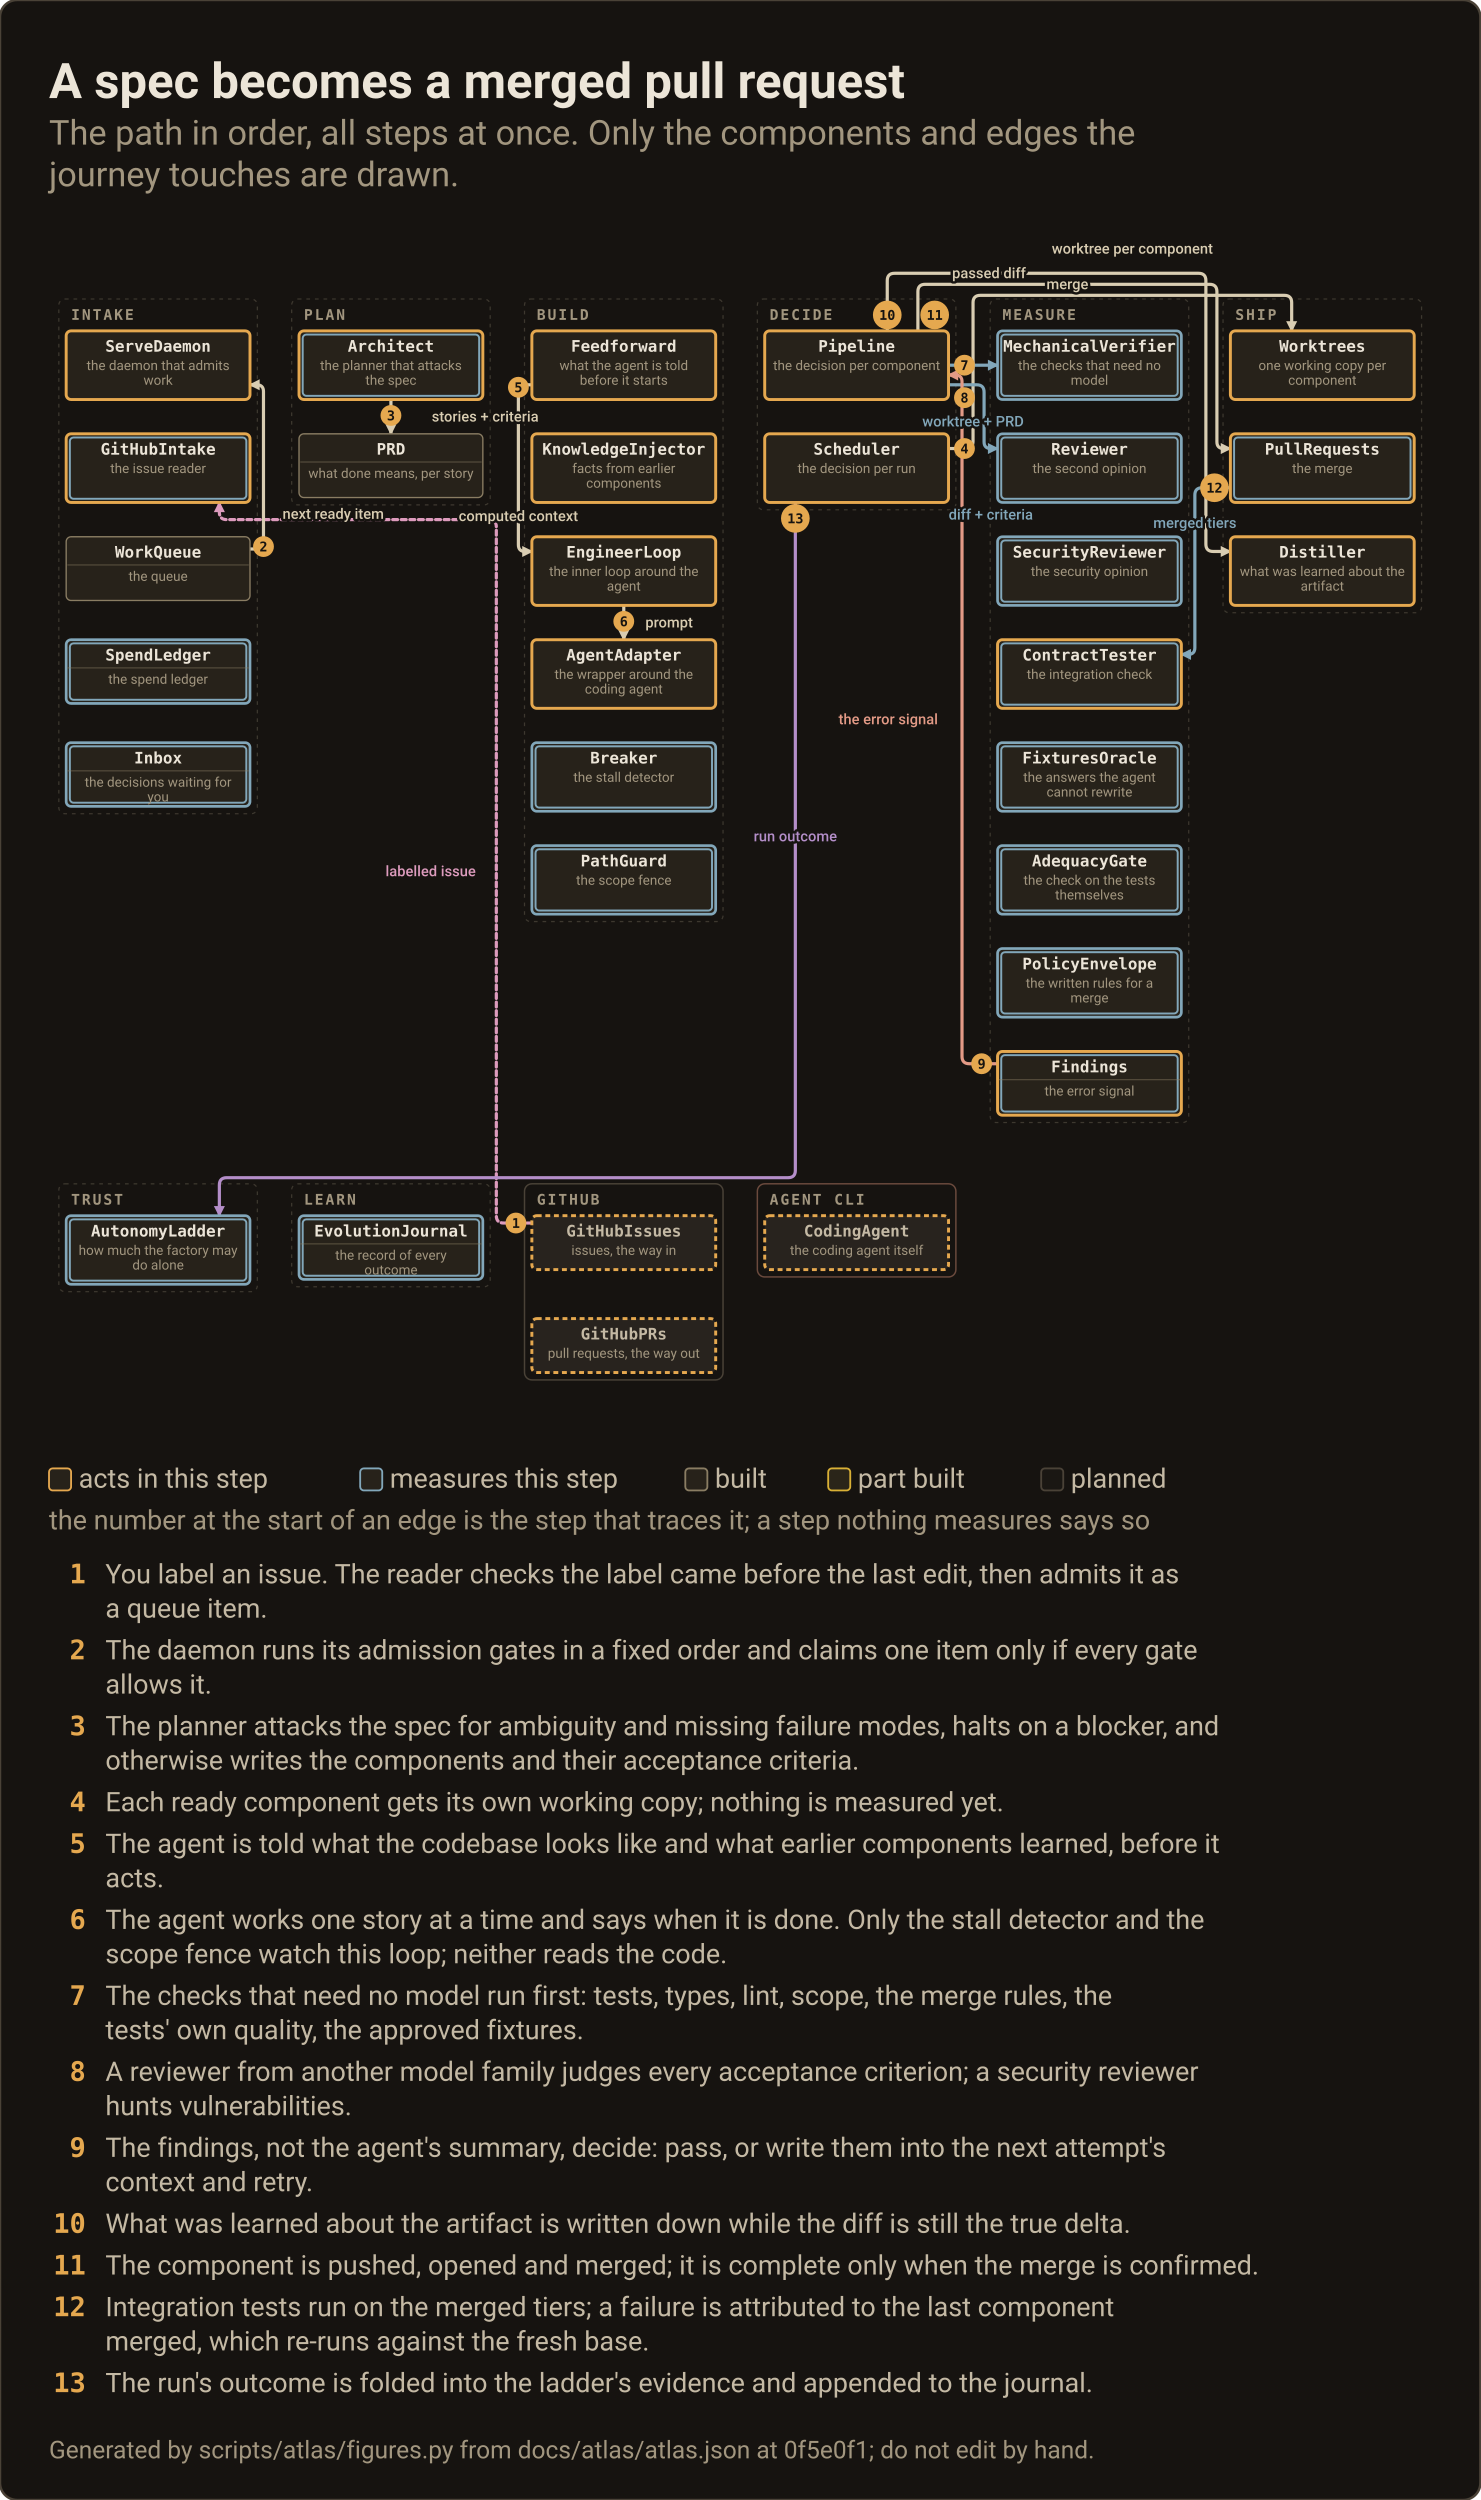
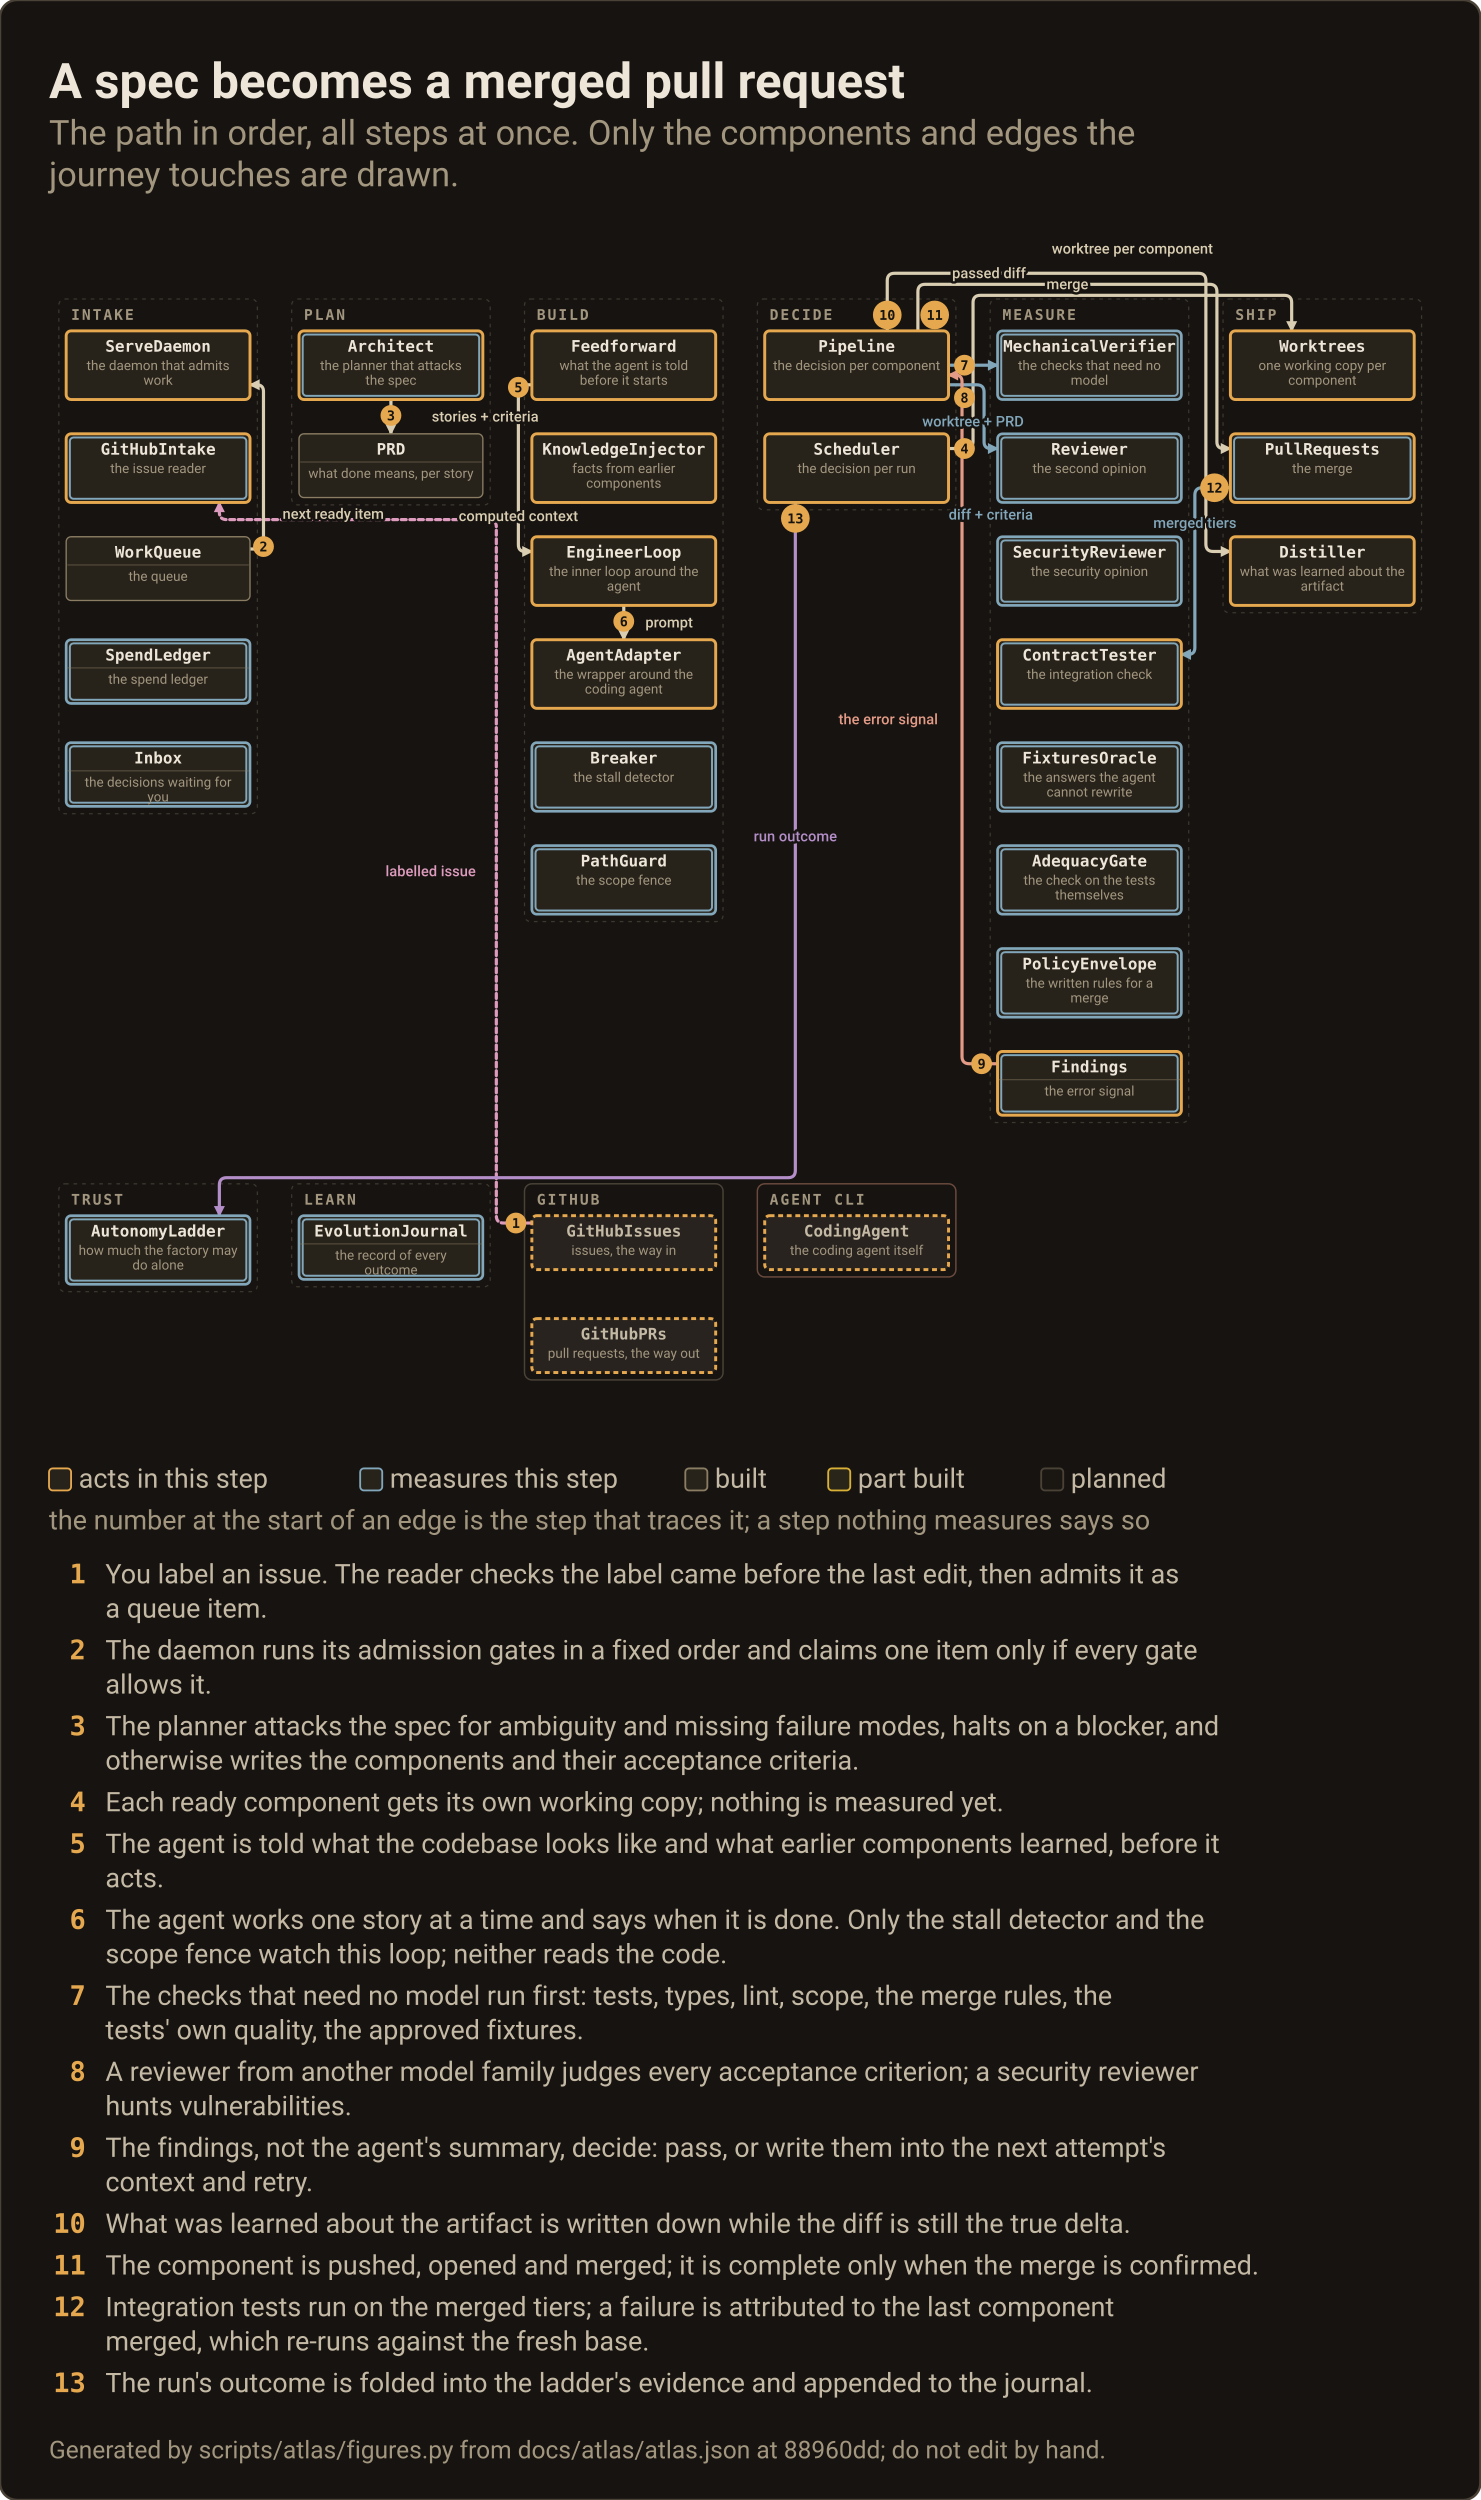
<svg xmlns="http://www.w3.org/2000/svg" width="1208" height="2040" viewBox="0 0 1208 2040" role="img" aria-label="Journey: A spec becomes a merged pull request">
  <rect x="0" y="0" width="1208" height="2040" rx="14" fill="#161310" stroke="#4A4237" stroke-width="2" />
  <text x="40.0" y="80.0" class="c0">A spec becomes a merged pull request</text>
  <text x="40.0" y="118.0" class="c1">The path in order, all steps at once. Only the components and edges the</text>
  <text x="40.0" y="152.0" class="c1">journey touches are drawn.</text>
  <svg id="map" x="40.0" y="170.0" width="1128" height="1006" viewBox="0 0 1128 1006" overflow="visible">
    <defs>
      <marker id="map-m-work" viewBox="0 0 8 8" refX="7" refY="4" markerUnits="userSpaceOnUse" markerWidth="9" markerHeight="9" orient="auto-start-reverse">
        <path d="M0,0 L8,4 L0,8 z" fill="#D9CDB2" />
      </marker>
      <marker id="map-m-measure" viewBox="0 0 8 8" refX="7" refY="4" markerUnits="userSpaceOnUse" markerWidth="9" markerHeight="9" orient="auto-start-reverse">
        <path d="M0,0 L8,4 L0,8 z" fill="#82A7BA" />
      </marker>
      <marker id="map-m-feedback" viewBox="0 0 8 8" refX="7" refY="4" markerUnits="userSpaceOnUse" markerWidth="9" markerHeight="9" orient="auto-start-reverse">
        <path d="M0,0 L8,4 L0,8 z" fill="#E39A86" />
      </marker>
      <marker id="map-m-operator" viewBox="0 0 8 8" refX="7" refY="4" markerUnits="userSpaceOnUse" markerWidth="9" markerHeight="9" orient="auto-start-reverse">
        <path d="M0,0 L8,4 L0,8 z" fill="#DD9BBD" />
      </marker>
      <marker id="map-m-trust" viewBox="0 0 8 8" refX="7" refY="4" markerUnits="userSpaceOnUse" markerWidth="9" markerHeight="9" orient="auto-start-reverse">
        <path d="M0,0 L8,4 L0,8 z" fill="#B48EC9" />
      </marker>
      <marker id="map-m-learn" viewBox="0 0 8 8" refX="7" refY="4" markerUnits="userSpaceOnUse" markerWidth="9" markerHeight="9" orient="auto-start-reverse">
        <path d="M0,0 L8,4 L0,8 z" fill="#86C9A9" />
      </marker>
      <marker id="map-m-record" viewBox="0 0 8 8" refX="7" refY="4" markerUnits="userSpaceOnUse" markerWidth="9" markerHeight="9" orient="auto-start-reverse">
        <path d="M0,0 L8,4 L0,8 z" fill="#B7C27C" />
      </marker>
      <marker id="map-m-change" viewBox="0 0 8 8" refX="7" refY="4" markerUnits="userSpaceOnUse" markerWidth="9" markerHeight="9" orient="auto-start-reverse">
        <path d="M0,0 L8,4 L0,8 z" fill="#E26D5A" />
      </marker>
      <marker id="map-m-reach" viewBox="0 0 8 8" refX="7" refY="4" markerUnits="userSpaceOnUse" markerWidth="9" markerHeight="9" orient="auto-start-reverse">
        <path d="M0,0 L8,4 L0,8 z" fill="#E5A84F" />
      </marker>
    </defs>
    <style>#map .node.quiet{opacity:.42}#map .node.planned{opacity:.5}#map .node.planned.quiet{opacity:.3}#map .node.meas .node__box{stroke:#82A7BA;stroke-width:2.2}#map .node.acts .node__box{stroke:#E5A84F;stroke-width:2.4}#map .node__ring{display:none;fill:none;stroke:#82A7BA;stroke-width:1.6}#map .node.meas .node__ring{display:inline}#map .flow.planned{opacity:.35}#map .flowlbl.planned{opacity:.5}#map .flow.off,#map .flowlbl.off{display:none}#map .flow.hot{opacity:1;stroke-opacity:1;stroke-width:2.6}#map .flowlbl.hot{opacity:1}</style>
    <rect x="8.0" y="74.0" width="162.0" height="420.0" rx="5" fill="none" stroke="#A2967F" stroke-opacity=".28" stroke-width="1" stroke-dasharray="3 4" />
    <text x="18.0" y="91.0" class="t6">INTAKE</text>
    <rect x="198.0" y="74.0" width="162.0" height="168.0" rx="5" fill="none" stroke="#A2967F" stroke-opacity=".28" stroke-width="1" stroke-dasharray="3 4" />
    <text x="208.0" y="91.0" class="t6">PLAN</text>
    <rect x="388.0" y="74.0" width="162.0" height="508.0" rx="5" fill="none" stroke="#A2967F" stroke-opacity=".28" stroke-width="1" stroke-dasharray="3 4" />
    <text x="398.0" y="91.0" class="t6">BUILD</text>
    <rect x="578.0" y="74.0" width="162.0" height="172.0" rx="5" fill="none" stroke="#A2967F" stroke-opacity=".28" stroke-width="1" stroke-dasharray="3 4" />
    <text x="588.0" y="91.0" class="t6">DECIDE</text>
    <rect x="768.0" y="74.0" width="162.0" height="672.0" rx="5" fill="none" stroke="#A2967F" stroke-opacity=".28" stroke-width="1" stroke-dasharray="3 4" />
    <text x="778.0" y="91.0" class="t6">MEASURE</text>
    <rect x="958.0" y="74.0" width="162.0" height="256.0" rx="5" fill="none" stroke="#A2967F" stroke-opacity=".28" stroke-width="1" stroke-dasharray="3 4" />
    <text x="968.0" y="91.0" class="t6">SHIP</text>
    <rect x="8.0" y="796.0" width="162.0" height="88.0" rx="5" fill="none" stroke="#A2967F" stroke-opacity=".28" stroke-width="1" stroke-dasharray="3 4" />
    <text x="18.0" y="813.0" class="t6">TRUST</text>
    <rect x="198.0" y="796.0" width="162.0" height="84.0" rx="5" fill="none" stroke="#A2967F" stroke-opacity=".28" stroke-width="1" stroke-dasharray="3 4" />
    <text x="208.0" y="813.0" class="t6">LEARN</text>
    <rect x="388.0" y="796.0" width="162.0" height="160.0" rx="6" fill="none" stroke="#4A4237" stroke-width="1.2" />
    <text x="398.0" y="813.0" class="t6">GITHUB</text>
    <rect x="578.0" y="796.0" width="162.0" height="76.0" rx="6" fill="none" stroke="#6B4A3D" stroke-width="1.2" />
    <text x="588.0" y="813.0" class="t6">AGENT CLI</text>
    <g data-layer="flow">
      <path id="map-f0" class="flow intake planned hot" data-edge="0" data-from="GitHubIssues" data-to="GitHubIntake" data-art="labelled issue" data-kind="intake" data-layer="operator" d="M 394.0 828.0 L 371.0 828.0 Q 365.0 828.0 365.0 822.0 L 365.0 260.0 Q 365.0 254.0 359.0 254.0 L 145.0 254.0 Q 139.0 254.0 139.0 248.0 L 139.0 240.0" fill="none" stroke="#DD9BBD" stroke-opacity="0.82" stroke-width="1.2" stroke-dasharray="4 3" stroke-linecap="round" marker-end="url(#map-m-operator)" />
      <path id="map-f2" class="flow intake hot" data-edge="2" data-from="WorkQueue" data-to="ServeDaemon" data-art="next ready item" data-kind="intake" data-layer="work" d="M 164.0 278.0 L 169.5 278.0 Q 175.0 278.0 175.0 272.5 L 175.0 149.5 Q 175.0 144.0 169.5 144.0 L 164.0 144.0" fill="none" stroke="#D9CDB2" stroke-opacity="0.82" stroke-width="1.2" stroke-linecap="round" marker-end="url(#map-m-work)" />
      <path id="map-f8" class="flow plan hot" data-edge="8" data-from="Architect" data-to="PRD" data-art="stories + criteria" data-kind="plan" data-layer="work" d="M 279.0 156.0 L 279.0 184.0" fill="none" stroke="#D9CDB2" stroke-opacity="0.82" stroke-width="1.2" stroke-linecap="round" marker-end="url(#map-m-work)" />
      <path id="map-f11" class="flow ship hot" data-edge="11" data-from="Scheduler" data-to="Worktrees" data-art="worktree per component" data-kind="ship" data-layer="work" d="M 734.0 196.0 L 748.0 196.0 Q 754.0 196.0 754.0 190.0 L 754.0 77.0 Q 754.0 71.0 760.0 71.0 L 1008.0 71.0 Q 1014.0 71.0 1014.0 77.0 L 1014.0 100.0" fill="none" stroke="#D9CDB2" stroke-opacity="0.82" stroke-width="1.2" stroke-linecap="round" marker-end="url(#map-m-work)" />
      <path id="map-f13" class="flow build hot" data-edge="13" data-from="Feedforward" data-to="EngineerLoop" data-art="computed context" data-kind="build" data-layer="work" d="M 394.0 144.0 L 388.5 144.0 Q 383.0 144.0 383.0 149.5 L 383.0 274.5 Q 383.0 280.0 388.5 280.0 L 394.0 280.0" fill="none" stroke="#D9CDB2" stroke-opacity="0.82" stroke-width="1.2" stroke-linecap="round" marker-end="url(#map-m-work)" />
      <path id="map-f16" class="flow build hot" data-edge="16" data-from="EngineerLoop" data-to="AgentAdapter" data-art="prompt" data-kind="build" data-layer="work" d="M 469.0 324.0 L 469.0 352.0" fill="none" stroke="#D9CDB2" stroke-opacity="0.82" stroke-width="1.2" stroke-linecap="round" marker-end="url(#map-m-work)" />
      <path id="map-f24" class="flow measure hot" data-edge="24" data-from="Pipeline" data-to="MechanicalVerifier" data-art="worktree + PRD" data-kind="measure" data-layer="measure" d="M 734.0 128.0 L 774.0 128.0" fill="none" stroke="#82A7BA" stroke-opacity="0.82" stroke-width="1.2" stroke-linecap="round" marker-end="url(#map-m-measure)" />
      <path id="map-f25" class="flow measure hot" data-edge="25" data-from="Pipeline" data-to="Reviewer" data-art="diff + criteria" data-kind="measure" data-layer="measure" d="M 734.0 144.0 L 757.0 144.0 Q 763.0 144.0 763.0 150.0 L 763.0 190.5 Q 763.0 196.0 768.5 196.0 L 774.0 196.0" fill="none" stroke="#82A7BA" stroke-opacity="0.82" stroke-width="1.2" stroke-linecap="round" marker-end="url(#map-m-measure)" />
      <path id="map-f35" class="flow decide hot" data-edge="35" data-from="Findings" data-to="Pipeline" data-art="the error signal" data-kind="decide" data-layer="feedback" d="M 774.0 698.0 L 751.0 698.0 Q 745.0 698.0 745.0 692.0 L 745.0 141.5 Q 745.0 136.0 739.5 136.0 L 734.0 136.0" fill="none" stroke="#E39A86" stroke-opacity="0.82" stroke-width="1.2" stroke-linecap="round" marker-end="url(#map-m-feedback)" />
      <path id="map-f37" class="flow ship hot" data-edge="37" data-from="Pipeline" data-to="Distiller" data-art="passed diff" data-kind="ship" data-layer="work" d="M 684.0 100.0 L 684.0 59.0 Q 684.0 53.0 690.0 53.0 L 938.0 53.0 Q 944.0 53.0 944.0 59.0 L 944.0 274.0 Q 944.0 280.0 950.0 280.0 L 964.0 280.0" fill="none" stroke="#D9CDB2" stroke-opacity="0.82" stroke-width="1.2" stroke-linecap="round" marker-end="url(#map-m-work)" />
      <path id="map-f39" class="flow ship hot" data-edge="39" data-from="Pipeline" data-to="PullRequests" data-art="merge" data-kind="ship" data-layer="work" d="M 709.0 100.0 L 709.0 68.0 Q 709.0 62.0 715.0 62.0 L 947.0 62.0 Q 953.0 62.0 953.0 68.0 L 953.0 190.5 Q 953.0 196.0 958.5 196.0 L 964.0 196.0" fill="none" stroke="#D9CDB2" stroke-opacity="0.82" stroke-width="1.2" stroke-linecap="round" marker-end="url(#map-m-work)" />
      <path id="map-f41" class="flow measure hot" data-edge="41" data-from="PullRequests" data-to="ContractTester" data-art="merged tiers" data-kind="measure" data-layer="measure" d="M 964.0 228.0 L 941.0 228.0 Q 935.0 228.0 935.0 234.0 L 935.0 358.5 Q 935.0 364.0 929.5 364.0 L 924.0 364.0" fill="none" stroke="#82A7BA" stroke-opacity="0.82" stroke-width="1.2" stroke-linecap="round" marker-end="url(#map-m-measure)" />
      <path id="map-f48" class="flow trust hot" data-edge="48" data-from="Scheduler" data-to="AutonomyLadder" data-art="run outcome" data-kind="trust" data-layer="trust" d="M 609.0 240.0 L 609.0 785.0 Q 609.0 791.0 603.0 791.0 L 145.0 791.0 Q 139.0 791.0 139.0 797.0 L 139.0 822.0" fill="none" stroke="#B48EC9" stroke-opacity="0.82" stroke-width="1.2" stroke-linecap="round" marker-end="url(#map-m-trust)" />
    </g>
    <g class="node built acts" data-id="ServeDaemon" data-kind="component" data-state="built" data-region="intake" role="button" tabindex="0" aria-label="ServeDaemon, the daemon that admits work, built">
      <rect class="node__box" x="14.0" y="100.0" width="150.0" height="56.0" rx="4.0" fill="#27221A" stroke="#8A7D63" stroke-width="1.1" />
      <rect class="node__ring" x="17.0" y="103.0" width="144.0" height="50.0" rx="3.0" />
      <text x="89.0" y="117.0" class="t7">ServeDaemon</text>
      <g data-layer="job">
        <text x="89.0" y="132.0" class="t8">the daemon that admits</text>
        <text x="89.0" y="144.0" class="t8">work</text>
      </g>
    </g>
    <g class="node built acts meas" data-id="GitHubIntake" data-kind="component" data-state="built" data-region="intake" role="button" tabindex="0" aria-label="GitHubIntake, the issue reader, built">
      <rect class="node__box" x="14.0" y="184.0" width="150.0" height="56.0" rx="4.0" fill="#27221A" stroke="#8A7D63" stroke-width="1.1" />
      <rect class="node__ring" x="17.0" y="187.0" width="144.0" height="50.0" rx="3.0" />
      <text x="89.0" y="201.0" class="t7">GitHubIntake</text>
      <g data-layer="job">
        <text x="89.0" y="216.0" class="t8">the issue reader</text>
      </g>
    </g>
    <g class="node built" data-id="WorkQueue" data-kind="store" data-state="built" data-region="intake" role="button" tabindex="0" aria-label="WorkQueue, the queue, built">
      <rect class="node__box" x="14.0" y="268.0" width="150.0" height="52.0" rx="4.0" fill="#27221A" stroke="#8A7D63" stroke-width="1.1" />
      <rect class="node__ring" x="17.0" y="271.0" width="144.0" height="46.0" rx="3.0" />
      <text x="89.0" y="285.0" class="t7">WorkQueue</text>
      <line x1="15.0" y1="291.0" x2="163.0" y2="291.0" stroke="#8A7D63" stroke-opacity=".45" stroke-width="1" />
      <g data-layer="job">
        <text x="89.0" y="304.0" class="t8">the queue</text>
      </g>
    </g>
    <g class="node built meas" data-id="SpendLedger" data-kind="store" data-state="built" data-region="intake" role="button" tabindex="0" aria-label="SpendLedger, the spend ledger, built">
      <rect class="node__box" x="14.0" y="352.0" width="150.0" height="52.0" rx="4.0" fill="#27221A" stroke="#8A7D63" stroke-width="1.1" />
      <rect class="node__ring" x="17.0" y="355.0" width="144.0" height="46.0" rx="3.0" />
      <text x="89.0" y="369.0" class="t7">SpendLedger</text>
      <line x1="15.0" y1="375.0" x2="163.0" y2="375.0" stroke="#8A7D63" stroke-opacity=".45" stroke-width="1" />
      <g data-layer="job">
        <text x="89.0" y="388.0" class="t8">the spend ledger</text>
      </g>
    </g>
    <g class="node built meas" data-id="Inbox" data-kind="store" data-state="built" data-region="intake" role="button" tabindex="0" aria-label="Inbox, the decisions waiting for you, built">
      <rect class="node__box" x="14.0" y="436.0" width="150.0" height="52.0" rx="4.0" fill="#27221A" stroke="#8A7D63" stroke-width="1.1" />
      <rect class="node__ring" x="17.0" y="439.0" width="144.0" height="46.0" rx="3.0" />
      <text x="89.0" y="453.0" class="t7">Inbox</text>
      <line x1="15.0" y1="459.0" x2="163.0" y2="459.0" stroke="#8A7D63" stroke-opacity=".45" stroke-width="1" />
      <g data-layer="job">
        <text x="89.0" y="472.0" class="t8">the decisions waiting for</text>
        <text x="89.0" y="484.0" class="t8">you</text>
      </g>
    </g>
    <g class="node built acts meas" data-id="Architect" data-kind="component" data-state="built" data-region="plan" role="button" tabindex="0" aria-label="Architect, the planner that attacks the spec, built">
      <rect class="node__box" x="204.0" y="100.0" width="150.0" height="56.0" rx="4.0" fill="#27221A" stroke="#8A7D63" stroke-width="1.1" />
      <rect class="node__ring" x="207.0" y="103.0" width="144.0" height="50.0" rx="3.0" />
      <text x="279.0" y="117.0" class="t7">Architect</text>
      <g data-layer="job">
        <text x="279.0" y="132.0" class="t8">the planner that attacks</text>
        <text x="279.0" y="144.0" class="t8">the spec</text>
      </g>
    </g>
    <g class="node built" data-id="PRD" data-kind="store" data-state="built" data-region="plan" role="button" tabindex="0" aria-label="PRD, what done means, per story, built">
      <rect class="node__box" x="204.0" y="184.0" width="150.0" height="52.0" rx="4.0" fill="#27221A" stroke="#8A7D63" stroke-width="1.1" />
      <rect class="node__ring" x="207.0" y="187.0" width="144.0" height="46.0" rx="3.0" />
      <text x="279.0" y="201.0" class="t7">PRD</text>
      <line x1="205.0" y1="207.0" x2="353.0" y2="207.0" stroke="#8A7D63" stroke-opacity=".45" stroke-width="1" />
      <g data-layer="job">
        <text x="279.0" y="220.0" class="t8">what done means, per story</text>
      </g>
    </g>
    <g class="node built acts" data-id="Feedforward" data-kind="component" data-state="built" data-region="build" role="button" tabindex="0" aria-label="Feedforward, what the agent is told before it starts, built">
      <rect class="node__box" x="394.0" y="100.0" width="150.0" height="56.0" rx="4.0" fill="#27221A" stroke="#8A7D63" stroke-width="1.1" />
      <rect class="node__ring" x="397.0" y="103.0" width="144.0" height="50.0" rx="3.0" />
      <text x="469.0" y="117.0" class="t7">Feedforward</text>
      <g data-layer="job">
        <text x="469.0" y="132.0" class="t8">what the agent is told</text>
        <text x="469.0" y="144.0" class="t8">before it starts</text>
      </g>
    </g>
    <g class="node built acts" data-id="KnowledgeInjector" data-kind="component" data-state="built" data-region="build" role="button" tabindex="0" aria-label="KnowledgeInjector, facts from earlier components, built">
      <rect class="node__box" x="394.0" y="184.0" width="150.0" height="56.0" rx="4.0" fill="#27221A" stroke="#8A7D63" stroke-width="1.1" />
      <rect class="node__ring" x="397.0" y="187.0" width="144.0" height="50.0" rx="3.0" />
      <text x="469.0" y="201.0" class="t7">KnowledgeInjector</text>
      <g data-layer="job">
        <text x="469.0" y="216.0" class="t8">facts from earlier</text>
        <text x="469.0" y="228.0" class="t8">components</text>
      </g>
    </g>
    <g class="node built acts" data-id="EngineerLoop" data-kind="component" data-state="built" data-region="build" role="button" tabindex="0" aria-label="EngineerLoop, the inner loop around the agent, built">
      <rect class="node__box" x="394.0" y="268.0" width="150.0" height="56.0" rx="4.0" fill="#27221A" stroke="#8A7D63" stroke-width="1.1" />
      <rect class="node__ring" x="397.0" y="271.0" width="144.0" height="50.0" rx="3.0" />
      <text x="469.0" y="285.0" class="t7">EngineerLoop</text>
      <g data-layer="job">
        <text x="469.0" y="300.0" class="t8">the inner loop around the</text>
        <text x="469.0" y="312.0" class="t8">agent</text>
      </g>
    </g>
    <g class="node built acts" data-id="AgentAdapter" data-kind="component" data-state="built" data-region="build" role="button" tabindex="0" aria-label="AgentAdapter, the wrapper around the coding agent, built">
      <rect class="node__box" x="394.0" y="352.0" width="150.0" height="56.0" rx="4.0" fill="#27221A" stroke="#8A7D63" stroke-width="1.1" />
      <rect class="node__ring" x="397.0" y="355.0" width="144.0" height="50.0" rx="3.0" />
      <text x="469.0" y="369.0" class="t7">AgentAdapter</text>
      <g data-layer="job">
        <text x="469.0" y="384.0" class="t8">the wrapper around the</text>
        <text x="469.0" y="396.0" class="t8">coding agent</text>
      </g>
    </g>
    <g class="node built meas" data-id="Breaker" data-kind="component" data-state="built" data-region="build" role="button" tabindex="0" aria-label="Breaker, the stall detector, built">
      <rect class="node__box" x="394.0" y="436.0" width="150.0" height="56.0" rx="4.0" fill="#27221A" stroke="#8A7D63" stroke-width="1.1" />
      <rect class="node__ring" x="397.0" y="439.0" width="144.0" height="50.0" rx="3.0" />
      <text x="469.0" y="453.0" class="t7">Breaker</text>
      <g data-layer="job">
        <text x="469.0" y="468.0" class="t8">the stall detector</text>
      </g>
    </g>
    <g class="node built meas" data-id="PathGuard" data-kind="component" data-state="built" data-region="build" role="button" tabindex="0" aria-label="PathGuard, the scope fence, built">
      <rect class="node__box" x="394.0" y="520.0" width="150.0" height="56.0" rx="4.0" fill="#27221A" stroke="#8A7D63" stroke-width="1.1" />
      <rect class="node__ring" x="397.0" y="523.0" width="144.0" height="50.0" rx="3.0" />
      <text x="469.0" y="537.0" class="t7">PathGuard</text>
      <g data-layer="job">
        <text x="469.0" y="552.0" class="t8">the scope fence</text>
      </g>
    </g>
    <g class="node built meas" data-id="MechanicalVerifier" data-kind="component" data-state="built" data-region="measure" role="button" tabindex="0" aria-label="MechanicalVerifier, the checks that need no model, built">
      <rect class="node__box" x="774.0" y="100.0" width="150.0" height="56.0" rx="4.0" fill="#27221A" stroke="#8A7D63" stroke-width="1.1" />
      <rect class="node__ring" x="777.0" y="103.0" width="144.0" height="50.0" rx="3.0" />
      <text x="849.0" y="117.0" class="t7">MechanicalVerifier</text>
      <g data-layer="job">
        <text x="849.0" y="132.0" class="t8">the checks that need no</text>
        <text x="849.0" y="144.0" class="t8">model</text>
      </g>
    </g>
    <g class="node built meas" data-id="Reviewer" data-kind="component" data-state="built" data-region="measure" role="button" tabindex="0" aria-label="Reviewer, the second opinion, built">
      <rect class="node__box" x="774.0" y="184.0" width="150.0" height="56.0" rx="4.0" fill="#27221A" stroke="#8A7D63" stroke-width="1.1" />
      <rect class="node__ring" x="777.0" y="187.0" width="144.0" height="50.0" rx="3.0" />
      <text x="849.0" y="201.0" class="t7">Reviewer</text>
      <g data-layer="job">
        <text x="849.0" y="216.0" class="t8">the second opinion</text>
      </g>
    </g>
    <g class="node built meas" data-id="SecurityReviewer" data-kind="component" data-state="built" data-region="measure" role="button" tabindex="0" aria-label="SecurityReviewer, the security opinion, built">
      <rect class="node__box" x="774.0" y="268.0" width="150.0" height="56.0" rx="4.0" fill="#27221A" stroke="#8A7D63" stroke-width="1.1" />
      <rect class="node__ring" x="777.0" y="271.0" width="144.0" height="50.0" rx="3.0" />
      <text x="849.0" y="285.0" class="t7">SecurityReviewer</text>
      <g data-layer="job">
        <text x="849.0" y="300.0" class="t8">the security opinion</text>
      </g>
    </g>
    <g class="node built acts meas" data-id="ContractTester" data-kind="component" data-state="built" data-region="measure" role="button" tabindex="0" aria-label="ContractTester, the integration check, built">
      <rect class="node__box" x="774.0" y="352.0" width="150.0" height="56.0" rx="4.0" fill="#27221A" stroke="#8A7D63" stroke-width="1.1" />
      <rect class="node__ring" x="777.0" y="355.0" width="144.0" height="50.0" rx="3.0" />
      <text x="849.0" y="369.0" class="t7">ContractTester</text>
      <g data-layer="job">
        <text x="849.0" y="384.0" class="t8">the integration check</text>
      </g>
    </g>
    <g class="node built meas" data-id="FixturesOracle" data-kind="component" data-state="built" data-region="measure" role="button" tabindex="0" aria-label="FixturesOracle, the answers the agent cannot rewrite, built">
      <rect class="node__box" x="774.0" y="436.0" width="150.0" height="56.0" rx="4.0" fill="#27221A" stroke="#8A7D63" stroke-width="1.1" />
      <rect class="node__ring" x="777.0" y="439.0" width="144.0" height="50.0" rx="3.0" />
      <text x="849.0" y="453.0" class="t7">FixturesOracle</text>
      <g data-layer="job">
        <text x="849.0" y="468.0" class="t8">the answers the agent</text>
        <text x="849.0" y="480.0" class="t8">cannot rewrite</text>
      </g>
    </g>
    <g class="node built meas" data-id="AdequacyGate" data-kind="component" data-state="built" data-region="measure" role="button" tabindex="0" aria-label="AdequacyGate, the check on the tests themselves, built">
      <rect class="node__box" x="774.0" y="520.0" width="150.0" height="56.0" rx="4.0" fill="#27221A" stroke="#8A7D63" stroke-width="1.1" />
      <rect class="node__ring" x="777.0" y="523.0" width="144.0" height="50.0" rx="3.0" />
      <text x="849.0" y="537.0" class="t7">AdequacyGate</text>
      <g data-layer="job">
        <text x="849.0" y="552.0" class="t8">the check on the tests</text>
        <text x="849.0" y="564.0" class="t8">themselves</text>
      </g>
    </g>
    <g class="node built meas" data-id="PolicyEnvelope" data-kind="component" data-state="built" data-region="measure" role="button" tabindex="0" aria-label="PolicyEnvelope, the written rules for a merge, built">
      <rect class="node__box" x="774.0" y="604.0" width="150.0" height="56.0" rx="4.0" fill="#27221A" stroke="#8A7D63" stroke-width="1.1" />
      <rect class="node__ring" x="777.0" y="607.0" width="144.0" height="50.0" rx="3.0" />
      <text x="849.0" y="621.0" class="t7">PolicyEnvelope</text>
      <g data-layer="job">
        <text x="849.0" y="636.0" class="t8">the written rules for a</text>
        <text x="849.0" y="648.0" class="t8">merge</text>
      </g>
    </g>
    <g class="node built acts meas" data-id="Findings" data-kind="store" data-state="built" data-region="measure" role="button" tabindex="0" aria-label="Findings, the error signal, built">
      <rect class="node__box" x="774.0" y="688.0" width="150.0" height="52.0" rx="4.0" fill="#27221A" stroke="#8A7D63" stroke-width="1.1" />
      <rect class="node__ring" x="777.0" y="691.0" width="144.0" height="46.0" rx="3.0" />
      <text x="849.0" y="705.0" class="t7">Findings</text>
      <line x1="775.0" y1="711.0" x2="923.0" y2="711.0" stroke="#8A7D63" stroke-opacity=".45" stroke-width="1" />
      <g data-layer="job">
        <text x="849.0" y="724.0" class="t8">the error signal</text>
      </g>
    </g>
    <g class="node built acts" data-id="Pipeline" data-kind="component" data-state="built" data-region="decide" role="button" tabindex="0" aria-label="Pipeline, the decision per component, built">
      <rect class="node__box" x="584.0" y="100.0" width="150.0" height="56.0" rx="4.0" fill="#27221A" stroke="#8A7D63" stroke-width="1.1" />
      <rect class="node__ring" x="587.0" y="103.0" width="144.0" height="50.0" rx="3.0" />
      <text x="659.0" y="117.0" class="t7">Pipeline</text>
      <g data-layer="job">
        <text x="659.0" y="132.0" class="t8">the decision per component</text>
      </g>
    </g>
    <g class="node built acts" data-id="Scheduler" data-kind="component" data-state="built" data-region="decide" role="button" tabindex="0" aria-label="Scheduler, the decision per run, built">
      <rect class="node__box" x="584.0" y="184.0" width="150.0" height="56.0" rx="4.0" fill="#27221A" stroke="#8A7D63" stroke-width="1.1" />
      <rect class="node__ring" x="587.0" y="187.0" width="144.0" height="50.0" rx="3.0" />
      <text x="659.0" y="201.0" class="t7">Scheduler</text>
      <g data-layer="job">
        <text x="659.0" y="216.0" class="t8">the decision per run</text>
      </g>
    </g>
    <g class="node built acts" data-id="Worktrees" data-kind="component" data-state="built" data-region="ship" role="button" tabindex="0" aria-label="Worktrees, one working copy per component, built">
      <rect class="node__box" x="964.0" y="100.0" width="150.0" height="56.0" rx="4.0" fill="#27221A" stroke="#8A7D63" stroke-width="1.1" />
      <rect class="node__ring" x="967.0" y="103.0" width="144.0" height="50.0" rx="3.0" />
      <text x="1039.0" y="117.0" class="t7">Worktrees</text>
      <g data-layer="job">
        <text x="1039.0" y="132.0" class="t8">one working copy per</text>
        <text x="1039.0" y="144.0" class="t8">component</text>
      </g>
    </g>
    <g class="node built acts meas" data-id="PullRequests" data-kind="component" data-state="built" data-region="ship" role="button" tabindex="0" aria-label="PullRequests, the merge, built">
      <rect class="node__box" x="964.0" y="184.0" width="150.0" height="56.0" rx="4.0" fill="#27221A" stroke="#8A7D63" stroke-width="1.1" />
      <rect class="node__ring" x="967.0" y="187.0" width="144.0" height="50.0" rx="3.0" />
      <text x="1039.0" y="201.0" class="t7">PullRequests</text>
      <g data-layer="job">
        <text x="1039.0" y="216.0" class="t8">the merge</text>
      </g>
    </g>
    <g class="node built acts" data-id="Distiller" data-kind="component" data-state="built" data-region="ship" role="button" tabindex="0" aria-label="Distiller, what was learned about the artifact, built">
      <rect class="node__box" x="964.0" y="268.0" width="150.0" height="56.0" rx="4.0" fill="#27221A" stroke="#8A7D63" stroke-width="1.1" />
      <rect class="node__ring" x="967.0" y="271.0" width="144.0" height="50.0" rx="3.0" />
      <text x="1039.0" y="285.0" class="t7">Distiller</text>
      <g data-layer="job">
        <text x="1039.0" y="300.0" class="t8">what was learned about the</text>
        <text x="1039.0" y="312.0" class="t8">artifact</text>
      </g>
    </g>
    <g class="node built meas" data-id="AutonomyLadder" data-kind="component" data-state="built" data-region="trust" role="button" tabindex="0" aria-label="AutonomyLadder, how much the factory may do alone, built">
      <rect class="node__box" x="14.0" y="822.0" width="150.0" height="56.0" rx="4.0" fill="#27221A" stroke="#8A7D63" stroke-width="1.1" />
      <rect class="node__ring" x="17.0" y="825.0" width="144.0" height="50.0" rx="3.0" />
      <text x="89.0" y="839.0" class="t7">AutonomyLadder</text>
      <g data-layer="job">
        <text x="89.0" y="854.0" class="t8">how much the factory may</text>
        <text x="89.0" y="866.0" class="t8">do alone</text>
      </g>
    </g>
    <g class="node built meas" data-id="EvolutionJournal" data-kind="store" data-state="built" data-region="learn" role="button" tabindex="0" aria-label="EvolutionJournal, the record of every outcome, built">
      <rect class="node__box" x="204.0" y="822.0" width="150.0" height="52.0" rx="4.0" fill="#27221A" stroke="#8A7D63" stroke-width="1.1" />
      <rect class="node__ring" x="207.0" y="825.0" width="144.0" height="46.0" rx="3.0" />
      <text x="279.0" y="839.0" class="t7">EvolutionJournal</text>
      <line x1="205.0" y1="845.0" x2="353.0" y2="845.0" stroke="#8A7D63" stroke-opacity=".45" stroke-width="1" />
      <g data-layer="job">
        <text x="279.0" y="858.0" class="t8">the record of every</text>
        <text x="279.0" y="870.0" class="t8">outcome</text>
      </g>
    </g>
    <g class="node actor acts" data-id="GitHubIssues" data-kind="actor" data-state="planned" data-region="github" role="button" tabindex="0" aria-label="GitHubIssues, issues, the way in, outside">
      <rect class="node__box" x="394.0" y="822.0" width="150.0" height="44.0" rx="4.0" fill="#28231E" stroke="#A2967F" stroke-width="1.1" stroke-dasharray="4 3" />
      <rect class="node__ring" x="397.0" y="825.0" width="144.0" height="38.0" rx="3.0" />
      <text x="469.0" y="839.0" class="t9">GitHubIssues</text>
      <g data-layer="job">
        <text x="469.0" y="854.0" class="t8">issues, the way in</text>
      </g>
    </g>
    <g class="node actor acts" data-id="GitHubPRs" data-kind="actor" data-state="planned" data-region="github" role="button" tabindex="0" aria-label="GitHubPRs, pull requests, the way out, outside">
      <rect class="node__box" x="394.0" y="906.0" width="150.0" height="44.0" rx="4.0" fill="#28231E" stroke="#A2967F" stroke-width="1.1" stroke-dasharray="4 3" />
      <rect class="node__ring" x="397.0" y="909.0" width="144.0" height="38.0" rx="3.0" />
      <text x="469.0" y="923.0" class="t9">GitHubPRs</text>
      <g data-layer="job">
        <text x="469.0" y="938.0" class="t8">pull requests, the way out</text>
      </g>
    </g>
    <g class="node actor acts" data-id="CodingAgent" data-kind="actor" data-state="planned" data-region="agent_cli" role="button" tabindex="0" aria-label="CodingAgent, the coding agent itself, outside">
      <rect class="node__box" x="584.0" y="822.0" width="150.0" height="44.0" rx="4.0" fill="#28231E" stroke="#A2967F" stroke-width="1.1" stroke-dasharray="4 3" />
      <rect class="node__ring" x="587.0" y="825.0" width="144.0" height="38.0" rx="3.0" />
      <text x="659.0" y="839.0" class="t9">CodingAgent</text>
      <g data-layer="job">
        <text x="659.0" y="854.0" class="t8">the coding agent itself</text>
      </g>
    </g>
    <g data-layer="flow">
      <g class="flowlbl intake planned hot" data-edge="0" data-from="GitHubIssues" data-to="GitHubIntake" data-layer="operator">
        <text x="311.4" y="545.0" class="t1">labelled issue</text>
      </g>
      <g class="flowlbl intake hot" data-edge="2" data-from="WorkQueue" data-to="ServeDaemon" data-layer="work">
        <text x="231.9" y="253.4" class="t2">next ready item</text>
      </g>
      <g class="flowlbl plan hot" data-edge="8" data-from="Architect" data-to="PRD" data-layer="work">
        <text x="355.9" y="174.0" class="t2">stories + criteria</text>
      </g>
      <g class="flowlbl ship hot" data-edge="11" data-from="Scheduler" data-to="Worktrees" data-layer="work">
        <text x="884.0" y="37.0" class="t2">worktree per component</text>
      </g>
      <g class="flowlbl build hot" data-edge="13" data-from="Feedforward" data-to="EngineerLoop" data-layer="work">
        <text x="383.0" y="255.2" class="t2">computed context</text>
      </g>
      <g class="flowlbl build hot" data-edge="16" data-from="EngineerLoop" data-to="AgentAdapter" data-layer="work">
        <text x="506.0" y="342.0" class="t2">prompt</text>
      </g>
      <g class="flowlbl measure hot" data-edge="24" data-from="Pipeline" data-to="MechanicalVerifier" data-layer="measure">
        <text x="754.0" y="178.0" class="t3">worktree + PRD</text>
      </g>
      <g class="flowlbl measure hot" data-edge="25" data-from="Pipeline" data-to="Reviewer" data-layer="measure">
        <text x="768.5" y="254.0" class="t3">diff + criteria</text>
      </g>
      <g class="flowlbl decide hot" data-edge="35" data-from="Findings" data-to="Pipeline" data-layer="feedback">
        <text x="684.8" y="421.0" class="t4">the error signal</text>
      </g>
      <g class="flowlbl ship hot" data-edge="37" data-from="Pipeline" data-to="Distiller" data-layer="work">
        <text x="767.0" y="57.0" class="t2">passed diff</text>
      </g>
      <g class="flowlbl ship hot" data-edge="39" data-from="Pipeline" data-to="PullRequests" data-layer="work">
        <text x="831.0" y="66.0" class="t2">merge</text>
      </g>
      <g class="flowlbl measure hot" data-edge="41" data-from="PullRequests" data-to="ContractTester" data-layer="measure">
        <text x="935.0" y="260.8" class="t3">merged tiers</text>
      </g>
      <g class="flowlbl trust hot" data-edge="48" data-from="Scheduler" data-to="AutonomyLadder" data-layer="trust">
        <text x="609.0" y="516.5" class="t5">run outcome</text>
      </g>
    </g>
    <g data-layer="steps">
      <g class="step" data-edge="0">
        <circle cx="381.0" cy="828.0" r="8.5" fill="#E5A84F" />
        <text x="381.0" y="832.0" class="t0">1</text>
      </g>
      <g class="step" data-edge="2">
        <circle cx="175.0" cy="276.0" r="8.5" fill="#E5A84F" />
        <text x="175.0" y="280.0" class="t0">2</text>
      </g>
      <g class="step" data-edge="8">
        <circle cx="279.0" cy="169.0" r="8.5" fill="#E5A84F" />
        <text x="279.0" y="173.0" class="t0">3</text>
      </g>
      <g class="step" data-edge="11">
        <circle cx="747.0" cy="196.0" r="8.5" fill="#E5A84F" />
        <text x="747.0" y="200.0" class="t0">4</text>
      </g>
      <g class="step" data-edge="13">
        <circle cx="383.0" cy="146.0" r="8.5" fill="#E5A84F" />
        <text x="383.0" y="150.0" class="t0">5</text>
      </g>
      <g class="step" data-edge="16">
        <circle cx="469.0" cy="337.0" r="8.5" fill="#E5A84F" />
        <text x="469.0" y="341.0" class="t0">6</text>
      </g>
      <g class="step" data-edge="24">
        <circle cx="747.0" cy="128.0" r="8.5" fill="#E5A84F" />
        <text x="747.0" y="132.0" class="t0">7</text>
      </g>
      <g class="step" data-edge="25">
        <circle cx="747.0" cy="154.5" r="8.5" fill="#E5A84F" />
        <text x="747.0" y="158.5" class="t0">8</text>
      </g>
      <g class="step" data-edge="35">
        <circle cx="761.0" cy="698.0" r="8.5" fill="#E5A84F" />
        <text x="761.0" y="702.0" class="t0">9</text>
      </g>
      <g class="step" data-edge="37">
        <circle cx="684.0" cy="87.0" r="11.7" fill="#E5A84F" />
        <text x="684.0" y="91.0" class="t0">10</text>
      </g>
      <g class="step" data-edge="39">
        <circle cx="722.7" cy="87.0" r="11.7" fill="#E5A84F" />
        <text x="722.7" y="91.0" class="t0">11</text>
      </g>
      <g class="step" data-edge="41">
        <circle cx="951.0" cy="228.0" r="11.7" fill="#E5A84F" />
        <text x="951.0" y="232.0" class="t0">12</text>
      </g>
      <g class="step" data-edge="48">
        <circle cx="609.0" cy="253.0" r="11.7" fill="#E5A84F" />
        <text x="609.0" y="257.0" class="t0">13</text>
      </g>
    </g>
    <style>#map .t0{font-family:ui-monospace,"SF Mono",SFMono-Regular,"JetBrains Mono",Menlo,Consolas,monospace;font-size:11.0px;font-weight:700;fill:#161310;text-anchor:middle}#map .t1{font-family:ui-sans-serif,system-ui,-apple-system,"SF Pro Text","Segoe UI",Roboto,"Helvetica Neue",Arial,sans-serif;font-size:12.0px;font-weight:500;fill:#DD9BBD;text-anchor:middle;paint-order:stroke;stroke:#161310;stroke-width:4;stroke-linejoin:round}#map .t2{font-family:ui-sans-serif,system-ui,-apple-system,"SF Pro Text","Segoe UI",Roboto,"Helvetica Neue",Arial,sans-serif;font-size:12.0px;font-weight:500;fill:#D9CDB2;text-anchor:middle;paint-order:stroke;stroke:#161310;stroke-width:4;stroke-linejoin:round}#map .t3{font-family:ui-sans-serif,system-ui,-apple-system,"SF Pro Text","Segoe UI",Roboto,"Helvetica Neue",Arial,sans-serif;font-size:12.0px;font-weight:500;fill:#82A7BA;text-anchor:middle;paint-order:stroke;stroke:#161310;stroke-width:4;stroke-linejoin:round}#map .t4{font-family:ui-sans-serif,system-ui,-apple-system,"SF Pro Text","Segoe UI",Roboto,"Helvetica Neue",Arial,sans-serif;font-size:12.0px;font-weight:500;fill:#E39A86;text-anchor:middle;paint-order:stroke;stroke:#161310;stroke-width:4;stroke-linejoin:round}#map .t5{font-family:ui-sans-serif,system-ui,-apple-system,"SF Pro Text","Segoe UI",Roboto,"Helvetica Neue",Arial,sans-serif;font-size:12.0px;font-weight:500;fill:#B48EC9;text-anchor:middle;paint-order:stroke;stroke:#161310;stroke-width:4;stroke-linejoin:round}#map .t6{font-family:ui-monospace,"SF Mono",SFMono-Regular,"JetBrains Mono",Menlo,Consolas,monospace;font-size:12.0px;font-weight:600;fill:#A2967F;text-anchor:start;letter-spacing:.13em}#map .t7{font-family:ui-monospace,"SF Mono",SFMono-Regular,"JetBrains Mono",Menlo,Consolas,monospace;font-size:13.0px;font-weight:600;fill:#ECE5D8;text-anchor:middle}#map .t8{font-family:ui-sans-serif,system-ui,-apple-system,"SF Pro Text","Segoe UI",Roboto,"Helvetica Neue",Arial,sans-serif;font-size:11.0px;font-weight:400;fill:#A2967F;text-anchor:middle}#map .t9{font-family:ui-monospace,"SF Mono",SFMono-Regular,"JetBrains Mono",Menlo,Consolas,monospace;font-size:13.0px;font-weight:600;fill:#C4B9A4;text-anchor:middle}</style>
  </svg>
  <rect x="40.0" y="1198.2" width="18" height="18" rx="3" fill="#27221A" stroke="#E5A84F" stroke-width="1.5" />
  <text x="64.2" y="1214.0" class="c2">acts in this step</text>
  <rect x="293.9" y="1198.2" width="18" height="18" rx="3" fill="#27221A" stroke="#82A7BA" stroke-width="1.5" />
  <text x="318.1" y="1214.0" class="c2">measures this step</text>
  <rect x="559.2" y="1198.2" width="18" height="18" rx="3" fill="#27221A" stroke="#8A7D63" stroke-width="1.5" />
  <text x="583.4" y="1214.0" class="c2">built</text>
  <rect x="675.8" y="1198.2" width="18" height="18" rx="3" fill="#2A2519" stroke="#D9B036" stroke-width="1.5" />
  <text x="700.0" y="1214.0" class="c2">part built</text>
  <rect x="849.6" y="1198.2" width="18" height="18" rx="3" fill="#1A1713" stroke="#4A4237" stroke-width="1.5" />
  <text x="873.8" y="1214.0" class="c2">planned</text>
  <text x="40.0" y="1248.0" class="c3">the number at the start of an edge is the step that traces it; a step nothing measures says so</text>
  <text x="70.0" y="1292.0" class="c4">1</text>
  <text x="86.0" y="1292.0" class="c2">You label an issue. The reader checks the label came before the last edit, then admits it as</text>
  <text x="86.0" y="1320.0" class="c2">a queue item.</text>
  <text x="70.0" y="1354.0" class="c4">2</text>
  <text x="86.0" y="1354.0" class="c2">The daemon runs its admission gates in a fixed order and claims one item only if every gate</text>
  <text x="86.0" y="1382.0" class="c2">allows it.</text>
  <text x="70.0" y="1416.0" class="c4">3</text>
  <text x="86.0" y="1416.0" class="c2">The planner attacks the spec for ambiguity and missing failure modes, halts on a blocker, and</text>
  <text x="86.0" y="1444.0" class="c2">otherwise writes the components and their acceptance criteria.</text>
  <text x="70.0" y="1478.0" class="c4">4</text>
  <text x="86.0" y="1478.0" class="c2">Each ready component gets its own working copy; nothing is measured yet.</text>
  <text x="70.0" y="1512.0" class="c4">5</text>
  <text x="86.0" y="1512.0" class="c2">The agent is told what the codebase looks like and what earlier components learned, before it</text>
  <text x="86.0" y="1540.0" class="c2">acts.</text>
  <text x="70.0" y="1574.0" class="c4">6</text>
  <text x="86.0" y="1574.0" class="c2">The agent works one story at a time and says when it is done. Only the stall detector and the</text>
  <text x="86.0" y="1602.0" class="c2">scope fence watch this loop; neither reads the code.</text>
  <text x="70.0" y="1636.0" class="c4">7</text>
  <text x="86.0" y="1636.0" class="c2">The checks that need no model run first: tests, types, lint, scope, the merge rules, the</text>
  <text x="86.0" y="1664.0" class="c2">tests' own quality, the approved fixtures.</text>
  <text x="70.0" y="1698.0" class="c4">8</text>
  <text x="86.0" y="1698.0" class="c2">A reviewer from another model family judges every acceptance criterion; a security reviewer</text>
  <text x="86.0" y="1726.0" class="c2">hunts vulnerabilities.</text>
  <text x="70.0" y="1760.0" class="c4">9</text>
  <text x="86.0" y="1760.0" class="c2">The findings, not the agent's summary, decide: pass, or write them into the next attempt's</text>
  <text x="86.0" y="1788.0" class="c2">context and retry.</text>
  <text x="70.0" y="1822.0" class="c4">10</text>
  <text x="86.0" y="1822.0" class="c2">What was learned about the artifact is written down while the diff is still the true delta.</text>
  <text x="70.0" y="1856.0" class="c4">11</text>
  <text x="86.0" y="1856.0" class="c2">The component is pushed, opened and merged; it is complete only when the merge is confirmed.</text>
  <text x="70.0" y="1890.0" class="c4">12</text>
  <text x="86.0" y="1890.0" class="c2">Integration tests run on the merged tiers; a failure is attributed to the last component</text>
  <text x="86.0" y="1918.0" class="c2">merged, which re-runs against the fresh base.</text>
  <text x="70.0" y="1952.0" class="c4">13</text>
  <text x="86.0" y="1952.0" class="c2">The run's outcome is folded into the ladder's evidence and appended to the journal.</text>
-   <text x="40.0" y="2006.0" class="c5">Generated by scripts/atlas/figures.py from docs/atlas/atlas.json at 0f5e0f1; do not edit by hand.</text>
+   <text x="40.0" y="2006.0" class="c5">Generated by scripts/atlas/figures.py from docs/atlas/atlas.json at 88960dd; do not edit by hand.</text>
  <style>.c0{font-family:ui-sans-serif,system-ui,-apple-system,"SF Pro Text","Segoe UI",Roboto,"Helvetica Neue",Arial,sans-serif;font-size:40.0px;font-weight:600;fill:#ECE5D8;text-anchor:start}.c1{font-family:ui-sans-serif,system-ui,-apple-system,"SF Pro Text","Segoe UI",Roboto,"Helvetica Neue",Arial,sans-serif;font-size:28.0px;font-weight:400;fill:#A2967F;text-anchor:start}.c2{font-family:ui-sans-serif,system-ui,-apple-system,"SF Pro Text","Segoe UI",Roboto,"Helvetica Neue",Arial,sans-serif;font-size:22.0px;font-weight:400;fill:#C4B9A4;text-anchor:start}.c3{font-family:ui-sans-serif,system-ui,-apple-system,"SF Pro Text","Segoe UI",Roboto,"Helvetica Neue",Arial,sans-serif;font-size:22.0px;font-weight:400;fill:#A2967F;text-anchor:start}.c4{font-family:ui-monospace,"SF Mono",SFMono-Regular,"JetBrains Mono",Menlo,Consolas,monospace;font-size:22.0px;font-weight:700;fill:#E5A84F;text-anchor:end}.c5{font-family:ui-sans-serif,system-ui,-apple-system,"SF Pro Text","Segoe UI",Roboto,"Helvetica Neue",Arial,sans-serif;font-size:20.0px;font-weight:400;fill:#A2967F;text-anchor:start}</style>
</svg>
